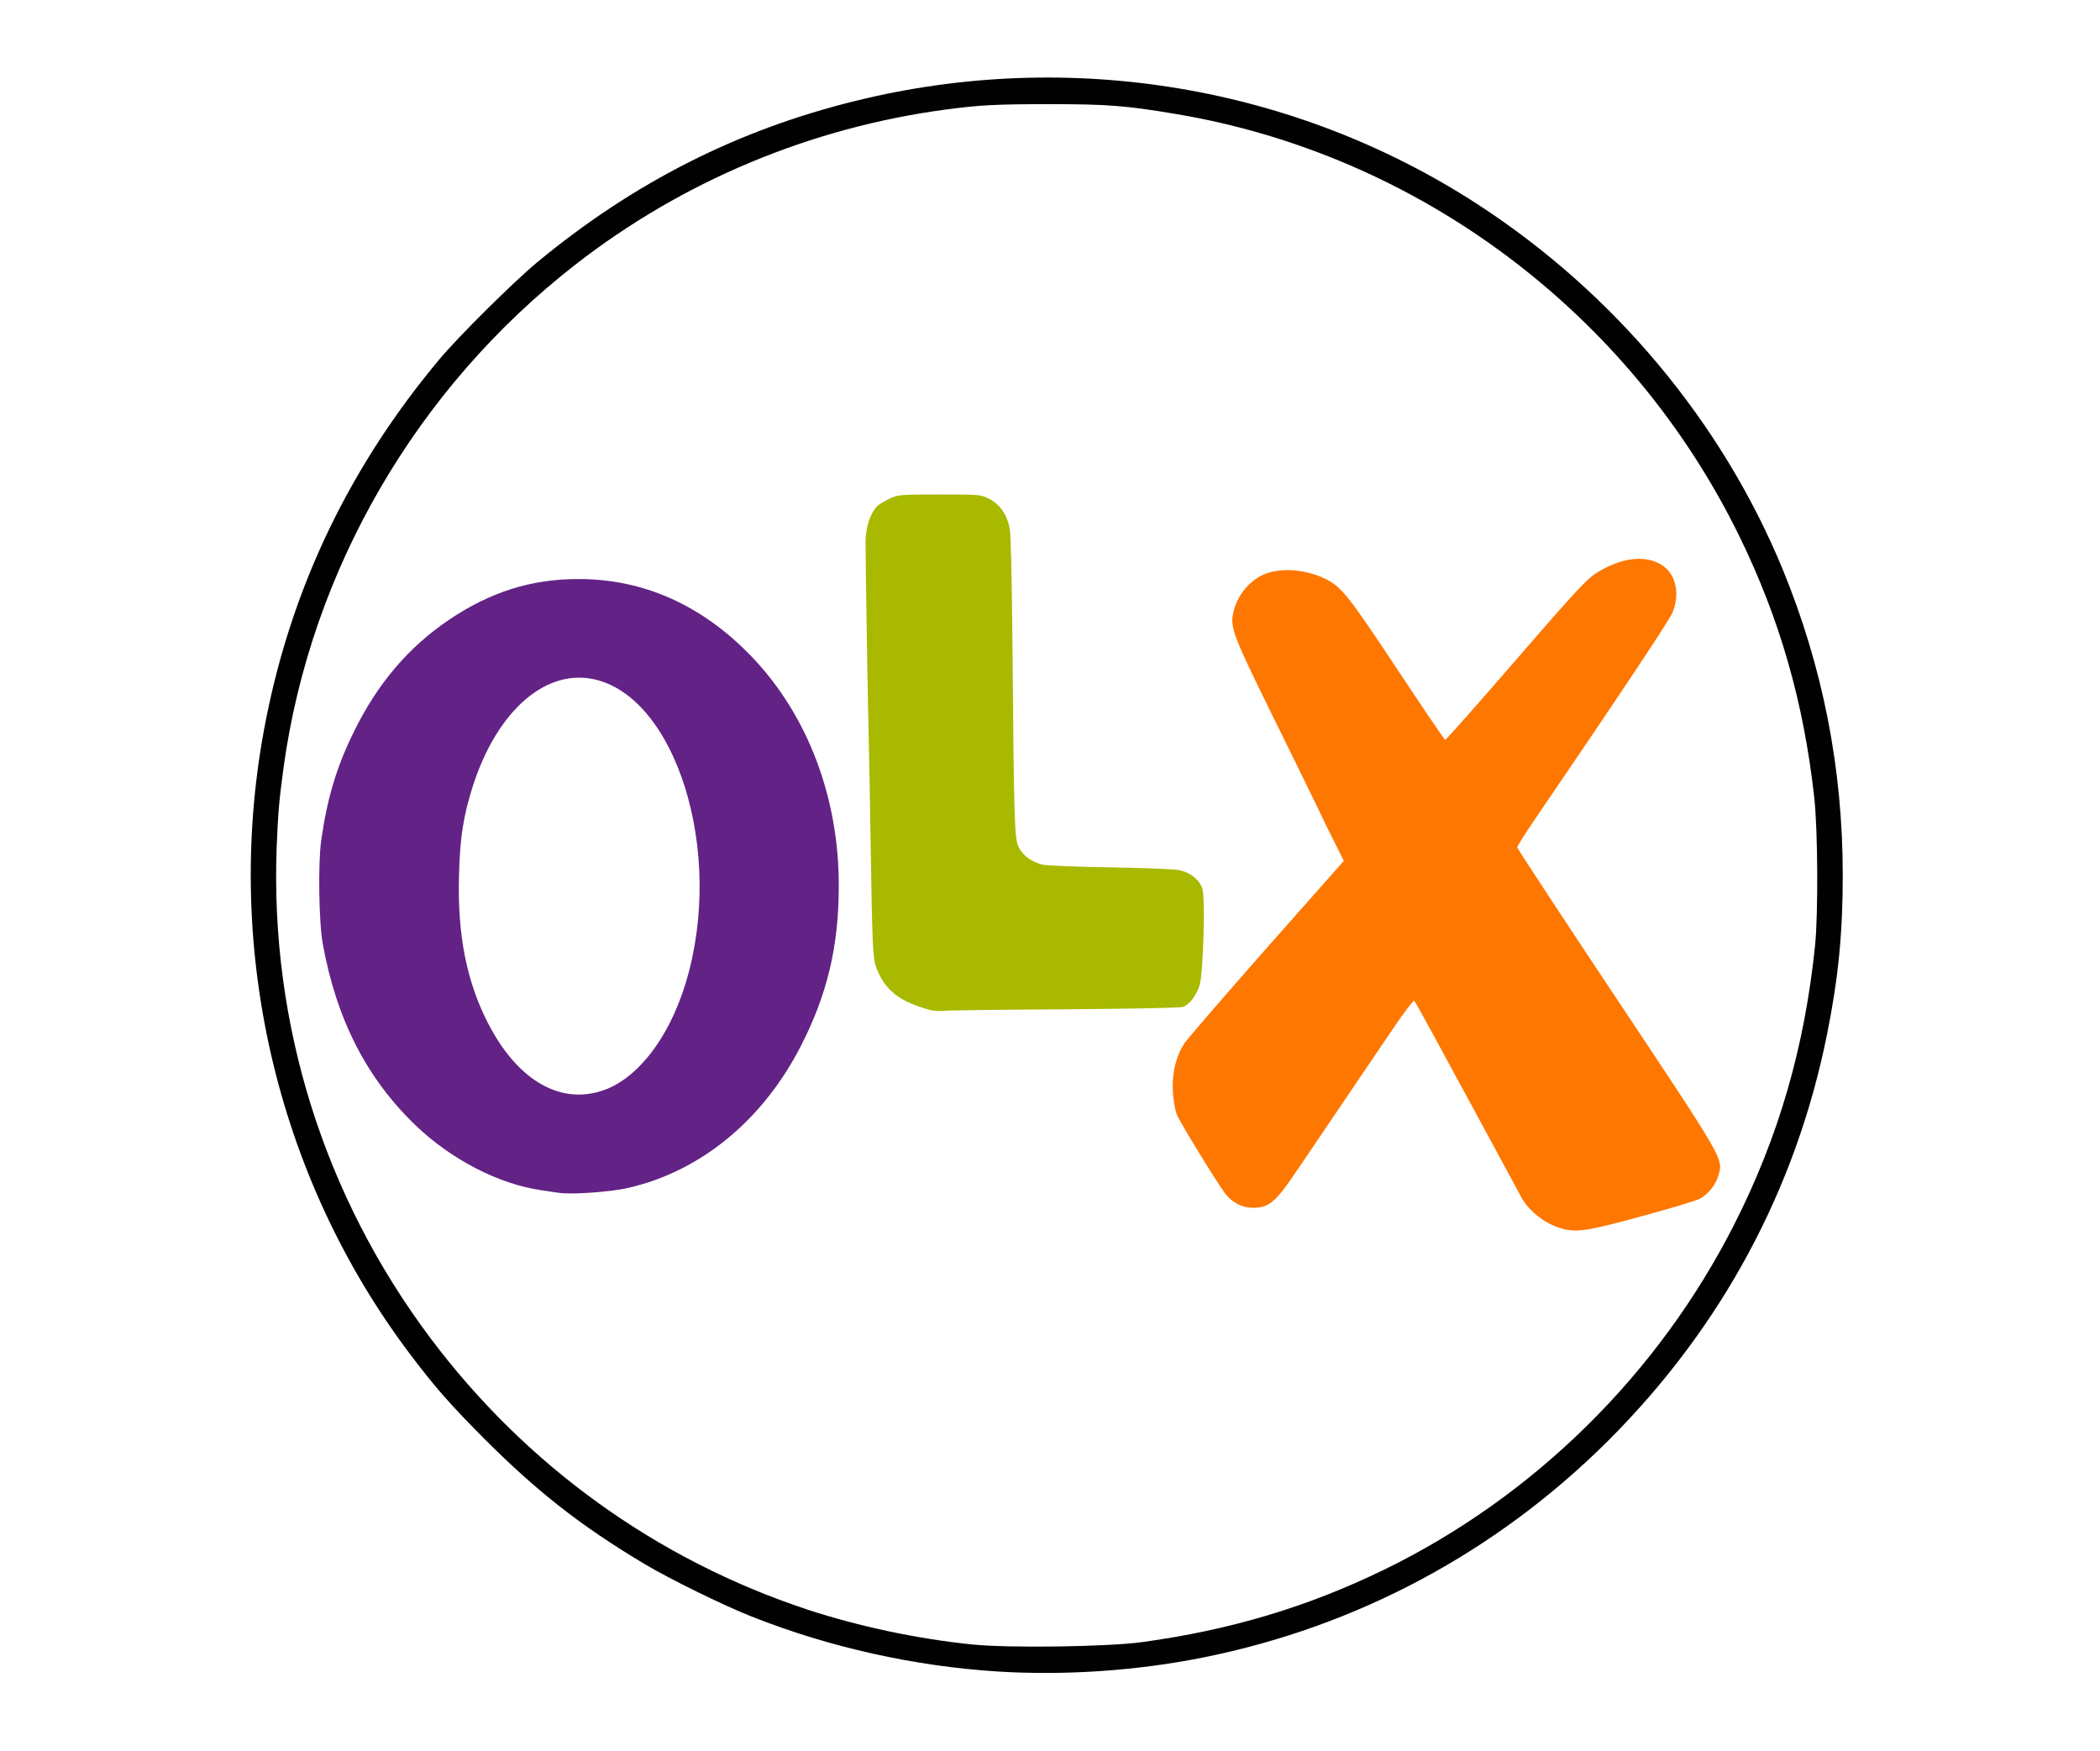
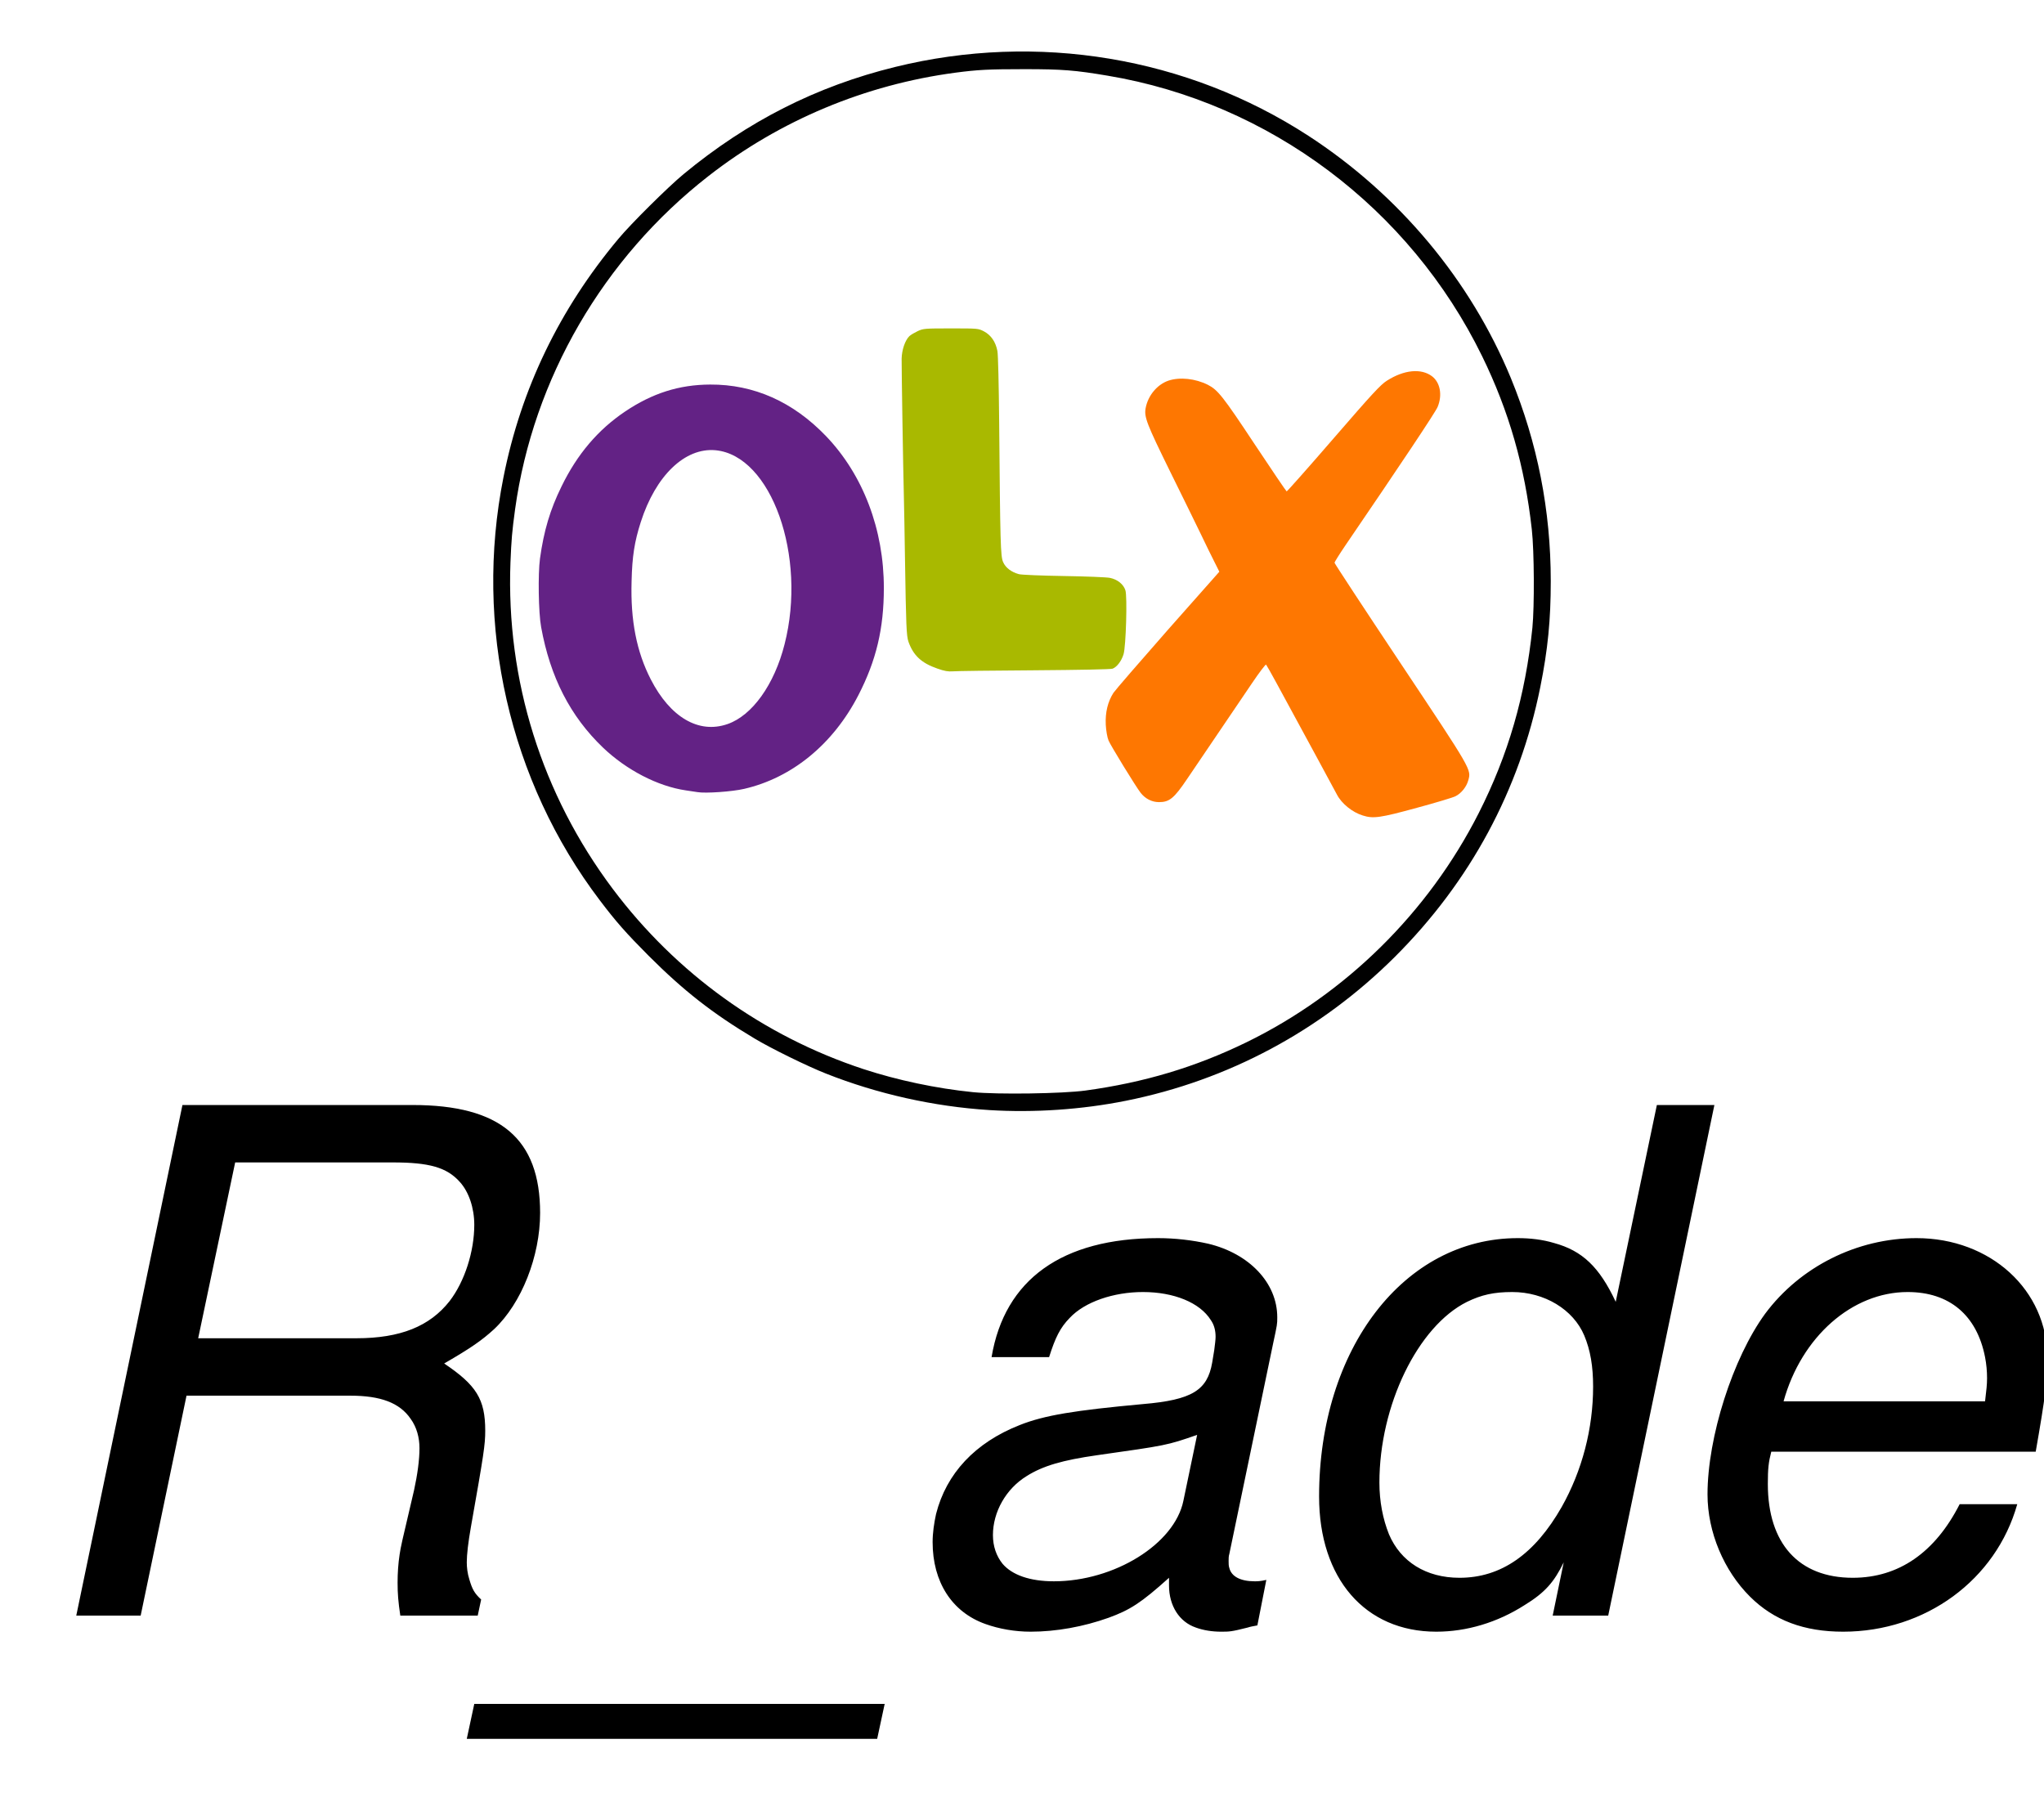
- <svg xmlns="http://www.w3.org/2000/svg" version="1.0" width="1200px" height="1000px" viewBox="0 0 12000 10000" preserveAspectRatio="xMidYMid meet">
-   <g id="layer101" fill="#010101" stroke="none">
-     <path d="M5700 9549 c-474 -30 -961 -138 -1405 -314 -160 -63 -472 -216 -615 -302 -360 -215 -610 -411 -911 -712 -193 -194 -279 -291 -419 -476 -779 -1026 -1084 -2364 -829 -3640 151 -760 481 -1444 988 -2050 108 -130 427 -446 561 -557 552 -456 1144 -756 1820 -922 1222 -301 2511 -86 3555 592 780 507 1395 1243 1742 2085 229 558 343 1137 343 1747 0 332 -25 587 -90 910 -178 886 -603 1674 -1250 2320 -638 636 -1435 1063 -2315 1239 -379 76 -791 104 -1175 80z m827 -168 c505 -69 945 -201 1383 -414 856 -417 1566 -1117 2000 -1972 254 -501 402 -1011 462 -1595 18 -182 16 -658 -5 -845 -60 -542 -196 -1017 -427 -1490 -623 -1275 -1832 -2182 -3222 -2414 -279 -47 -389 -56 -713 -56 -314 0 -405 5 -595 30 -777 103 -1511 410 -2125 889 -906 706 -1508 1743 -1664 2866 -26 191 -32 260 -40 459 -38 1013 270 1994 879 2806 547 729 1295 1267 2156 1551 293 96 627 167 944 199 211 21 771 13 967 -14z" />
+ <svg xmlns="http://www.w3.org/2000/svg" width="17583" height="15655" preserveAspectRatio="xMidYMid meet">
+   <g>
+     <rect fill="none" id="canvas_background" height="15657" width="17585" y="-1" x="-1" />
  </g>
-   <g id="layer102" fill="#632285" stroke="none">
-     <path d="M3190 6814 c-14 -2 -59 -9 -100 -15 -241 -35 -511 -175 -713 -368 -282 -270 -454 -607 -532 -1036 -23 -124 -28 -458 -10 -590 33 -238 87 -421 185 -620 135 -278 315 -489 547 -645 235 -158 466 -231 732 -232 376 -2 713 148 997 444 318 332 498 803 497 1308 0 346 -65 621 -219 920 -217 421 -570 711 -983 806 -102 24 -334 40 -401 28z m257 -585 c213 -73 404 -339 492 -687 194 -758 -114 -1624 -594 -1669 -263 -24 -515 218 -643 618 -54 168 -74 295 -79 509 -10 338 43 606 165 844 168 327 412 470 659 385z" />
-   </g>
-   <g id="layer103" fill="#a9b900" stroke="none">
-     <path d="M5253 5751 c-136 -47 -206 -112 -248 -230 -18 -51 -21 -143 -30 -706 -3 -220 -8 -470 -10 -555 -6 -226 -20 -1093 -19 -1175 2 -77 30 -158 67 -194 12 -11 45 -30 72 -43 48 -22 61 -23 285 -23 234 0 235 0 285 26 60 32 100 90 115 169 6 32 12 291 15 610 9 1050 12 1156 34 1205 21 49 72 87 136 104 22 6 195 13 385 16 190 3 369 10 398 16 64 13 116 54 133 107 17 52 5 480 -16 550 -18 58 -56 109 -94 124 -16 6 -282 11 -676 14 -357 2 -672 6 -700 9 -38 3 -70 -2 -132 -24z" />
-   </g>
-   <g id="layer104" fill="#fe7701" stroke="none">
-     <path d="M8913 7015 c-91 -28 -183 -103 -223 -181 -13 -26 -272 -503 -517 -954 -46 -85 -88 -159 -92 -163 -4 -4 -59 68 -121 160 -63 92 -193 285 -290 428 -97 143 -218 322 -269 397 -112 166 -152 198 -241 198 -61 0 -118 -29 -158 -80 -42 -54 -259 -408 -276 -450 -11 -26 -21 -83 -24 -136 -5 -106 17 -197 66 -274 17 -25 228 -269 470 -544 l441 -498 -45 -90 c-25 -49 -76 -153 -113 -231 -38 -78 -157 -322 -266 -542 -201 -409 -224 -468 -210 -544 20 -109 100 -204 197 -237 98 -32 230 -18 338 36 86 44 130 99 402 510 148 223 272 406 276 407 4 1 185 -203 402 -454 335 -387 405 -463 460 -498 147 -94 295 -109 389 -38 70 54 90 161 48 263 -19 46 -315 490 -794 1192 -51 75 -93 142 -93 149 0 6 255 395 567 863 619 930 610 914 583 1010 -15 54 -60 111 -109 135 -20 11 -170 56 -333 100 -314 86 -375 95 -465 66z" />
+   <g>
+     <text font-style="italic" font-weight="normal" stroke="#000" transform="matrix(43.98333,0,0,44.96111,-143973.47,-424769.65) " xml:space="preserve" text-anchor="start" font-family="Helvetica, Arial, sans-serif" font-size="134" id="svg_5" y="9756.596" x="3275.811" stroke-width="0" fill="#000000">R_ade</text>
+     <g id="svg_6">
+       <g fill="#010101" id="layer101">
+         <path id="svg_1" d="m8510.065,9549c-474,-30 -961,-138 -1405,-314c-160,-63 -472,-216 -615,-302c-360,-215 -610,-411 -911,-712c-193,-194 -279,-291 -419,-476c-779,-1026 -1084,-2364 -829,-3640c151,-760 481,-1444 988,-2050c108,-130 427,-446 561,-557c552,-456 1144,-756 1820,-922c1222,-301 2511,-86 3555,592c780,507 1395,1243 1742,2085c229,558 343,1137 343,1747c0,332 -25,587 -90,910c-178,886 -603,1674 -1250,2320c-638,636 -1435,1063 -2315,1239c-379,76 -791,104 -1175,80zm827,-168c505,-69 945,-201 1383,-414c856,-417 1566,-1117 2000,-1972c254,-501 402,-1011 462,-1595c18,-182 16,-658 -5,-845c-60,-542 -196,-1017 -427,-1490c-623,-1275 -1832,-2182 -3222,-2414c-279,-47 -389,-56 -713,-56c-314,0 -405,5 -595,30c-777,103 -1511,410 -2125,889c-906,706 -1508,1743 -1664,2866c-26,191 -32,260 -40,459c-38,1013 270,1994 879,2806c547,729 1295,1267 2156,1551c293,96 627,167 944,199c211,21 771,13 967,-14z" />
+       </g>
+       <g fill="#632285" id="layer102">
+         <path id="svg_2" d="m6000.065,6814c-14,-2 -59,-9 -100,-15c-241,-35 -511,-175 -713,-368c-282,-270 -454,-607 -532,-1036c-23,-124 -28,-458 -10,-590c33,-238 87,-421 185,-620c135,-278 315,-489 547,-645c235,-158 466,-231 732,-232c376,-2 713,148 997,444c318,332 498,803 497,1308c0,346 -65,621 -219,920c-217,421 -570,711 -983,806c-102,24 -334,40 -401,28zm257,-585c213,-73 404,-339 492,-687c194,-758 -114,-1624 -594,-1669c-263,-24 -515,218 -643,618c-54,168 -74,295 -79,509c-10,338 43,606 165,844c168,327 412,470 659,385z" />
+       </g>
+       <g fill="#a9b900" id="layer103">
+         <path id="svg_3" d="m8063.065,5751c-136,-47 -206,-112 -248,-230c-18,-51 -21,-143 -30,-706c-3,-220 -8,-470 -10,-555c-6,-226 -20,-1093 -19,-1175c2,-77 30,-158 67,-194c12,-11 45,-30 72,-43c48,-22 61,-23 285,-23c234,0 235,0 285,26c60,32 100,90 115,169c6,32 12,291 15,610c9,1050 12,1156 34,1205c21,49 72,87 136,104c22,6 195,13 385,16c190,3 369,10 398,16c64,13 116,54 133,107c17,52 5,480 -16,550c-18,58 -56,109 -94,124c-16,6 -282,11 -676,14c-357,2 -672,6 -700,9c-38,3 -70,-2 -132,-24z" />
+       </g>
+       <g fill="#fe7701" id="layer104">
+         <path id="svg_4" d="m11723.065,7015c-91,-28 -183,-103 -223,-181c-13,-26 -272,-503 -517,-954c-46,-85 -88,-159 -92,-163c-4,-4 -59,68 -121,160c-63,92 -193,285 -290,428c-97,143 -218,322 -269,397c-112,166 -152,198 -241,198c-61,0 -118,-29 -158,-80c-42,-54 -259,-408 -276,-450c-11,-26 -21,-83 -24,-136c-5,-106 17,-197 66,-274c17,-25 228,-269 470,-544l441,-498l-45,-90c-25,-49 -76,-153 -113,-231c-38,-78 -157,-322 -266,-542c-201,-409 -224,-468 -210,-544c20,-109 100,-204 197,-237c98,-32 230,-18 338,36c86,44 130,99 402,510c148,223 272,406 276,407c4,1 185,-203 402,-454c335,-387 405,-463 460,-498c147,-94 295,-109 389,-38c70,54 90,161 48,263c-19,46 -315,490 -794,1192c-51,75 -93,142 -93,149c0,6 255,395 567,863c619,930 610,914 583,1010c-15,54 -60,111 -109,135c-20,11 -170,56 -333,100c-314,86 -375,95 -465,66z" />
+       </g>
+     </g>
  </g>
</svg>
